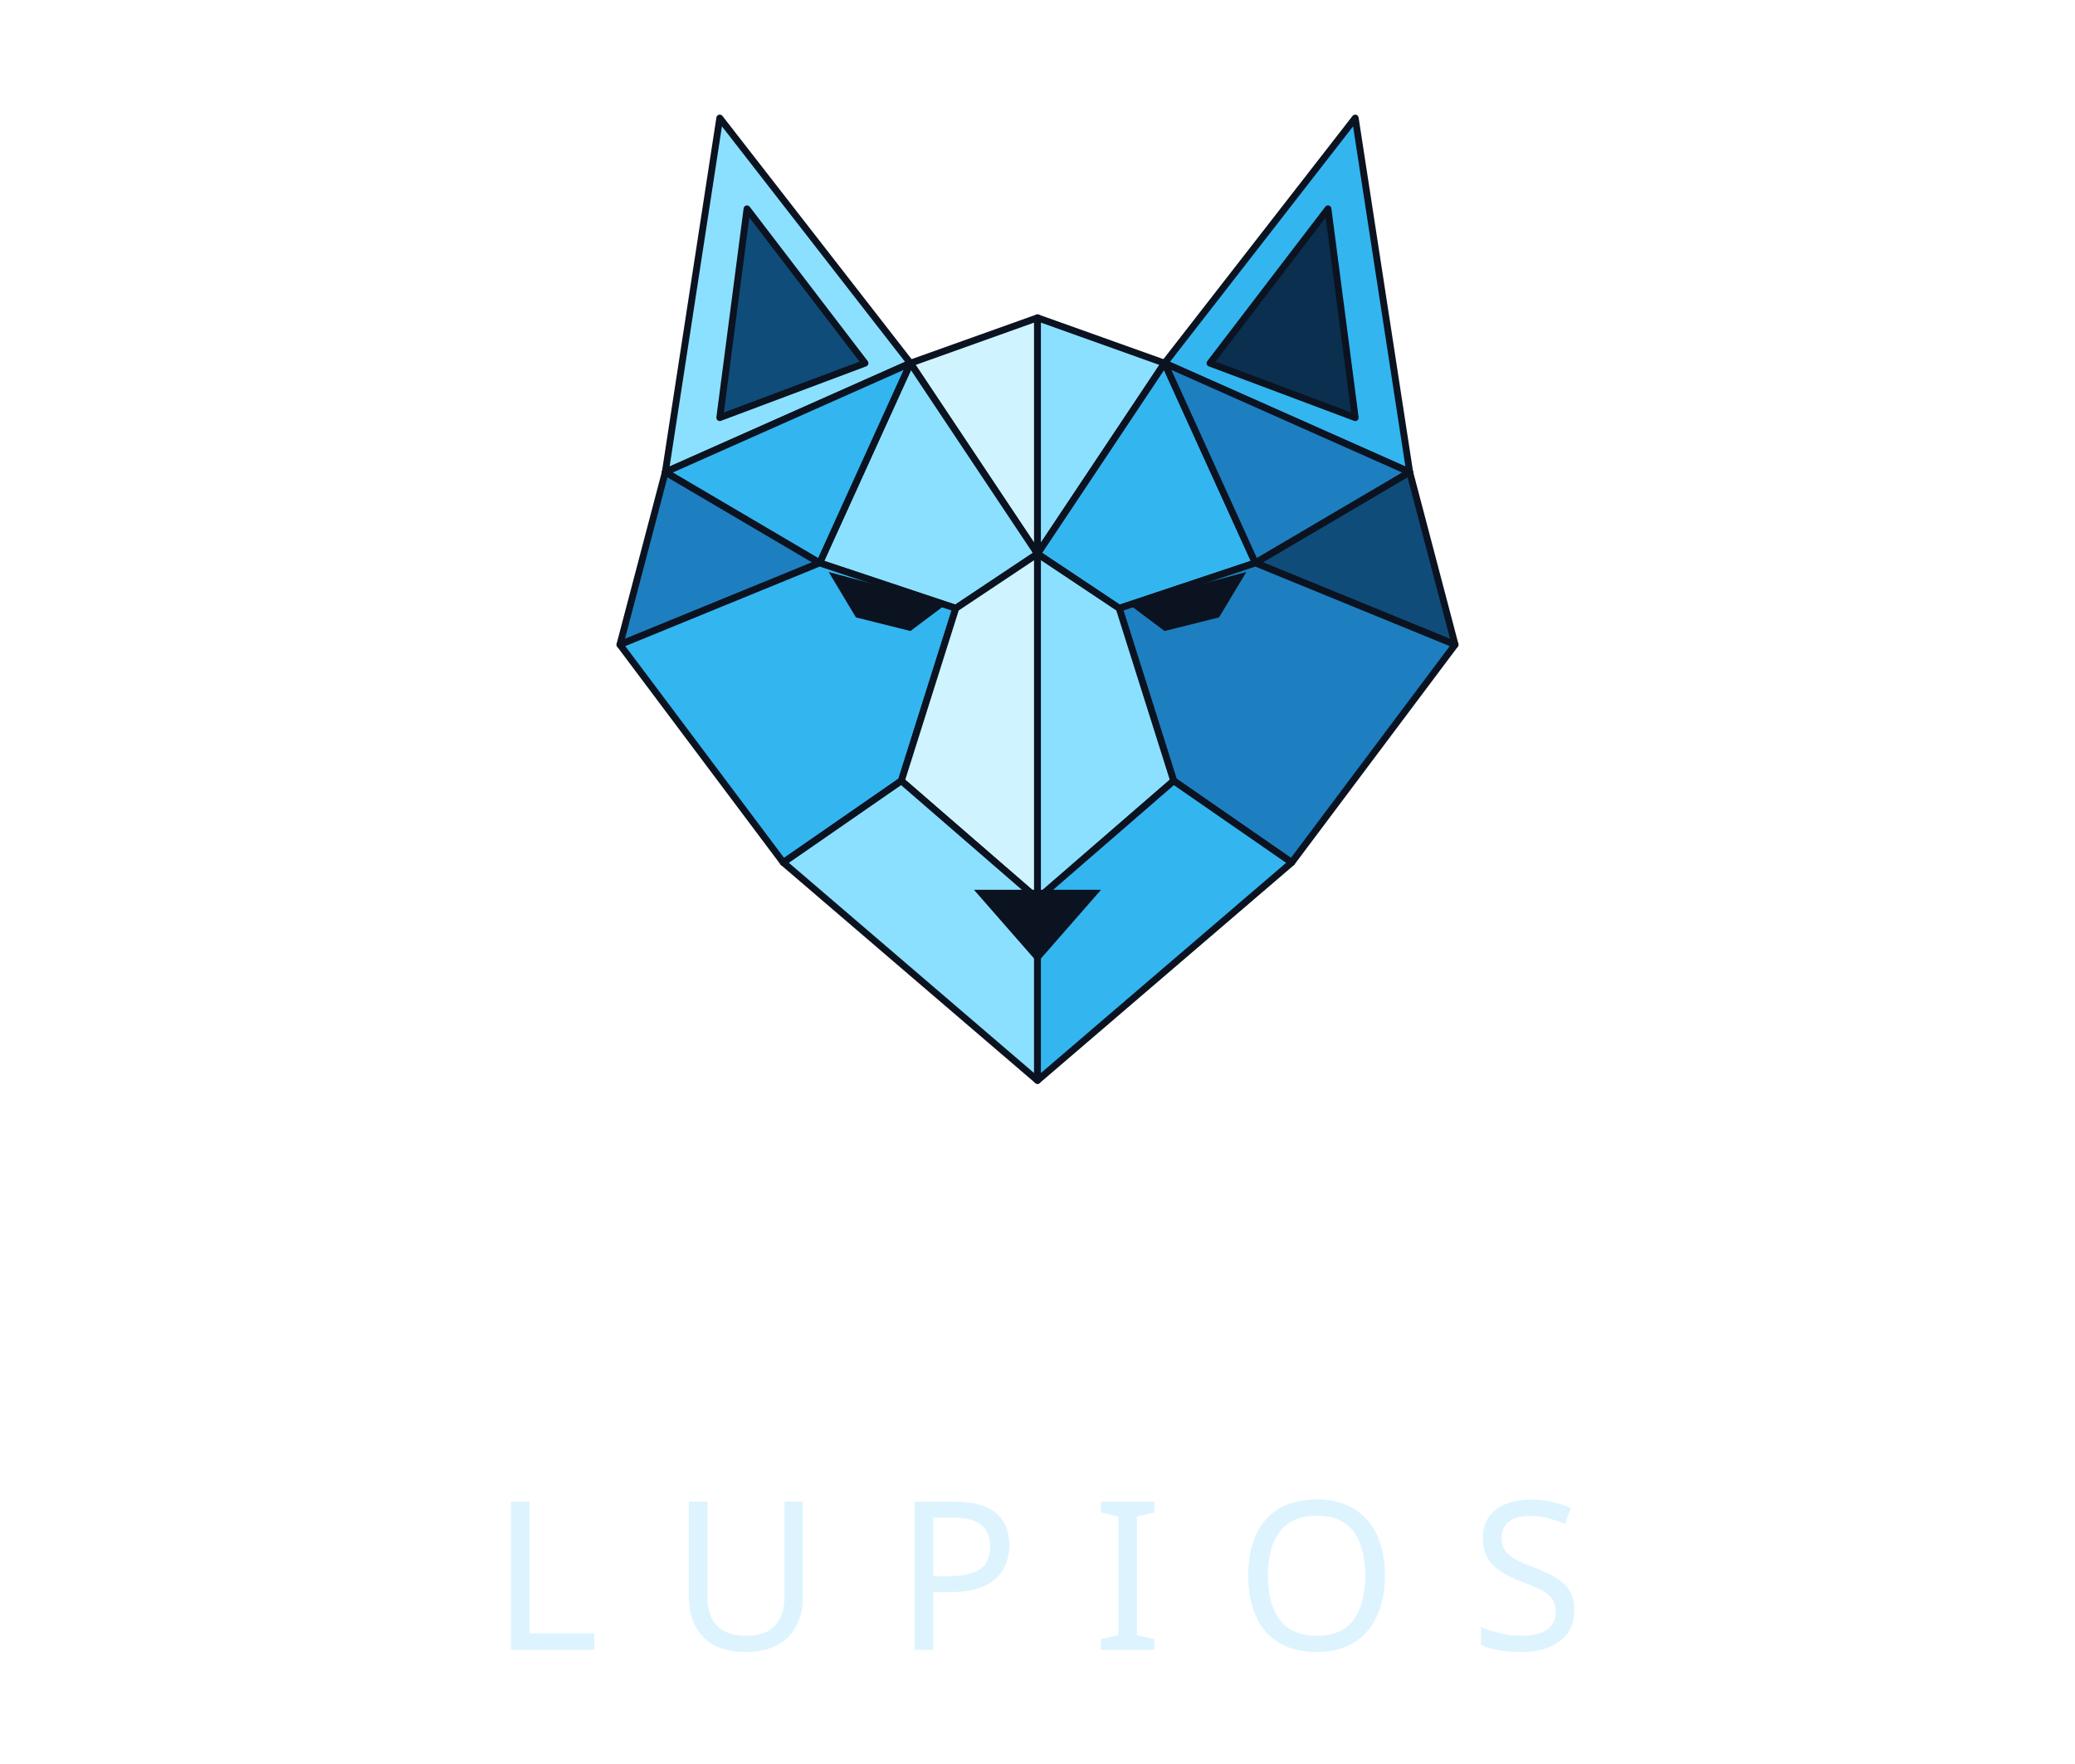
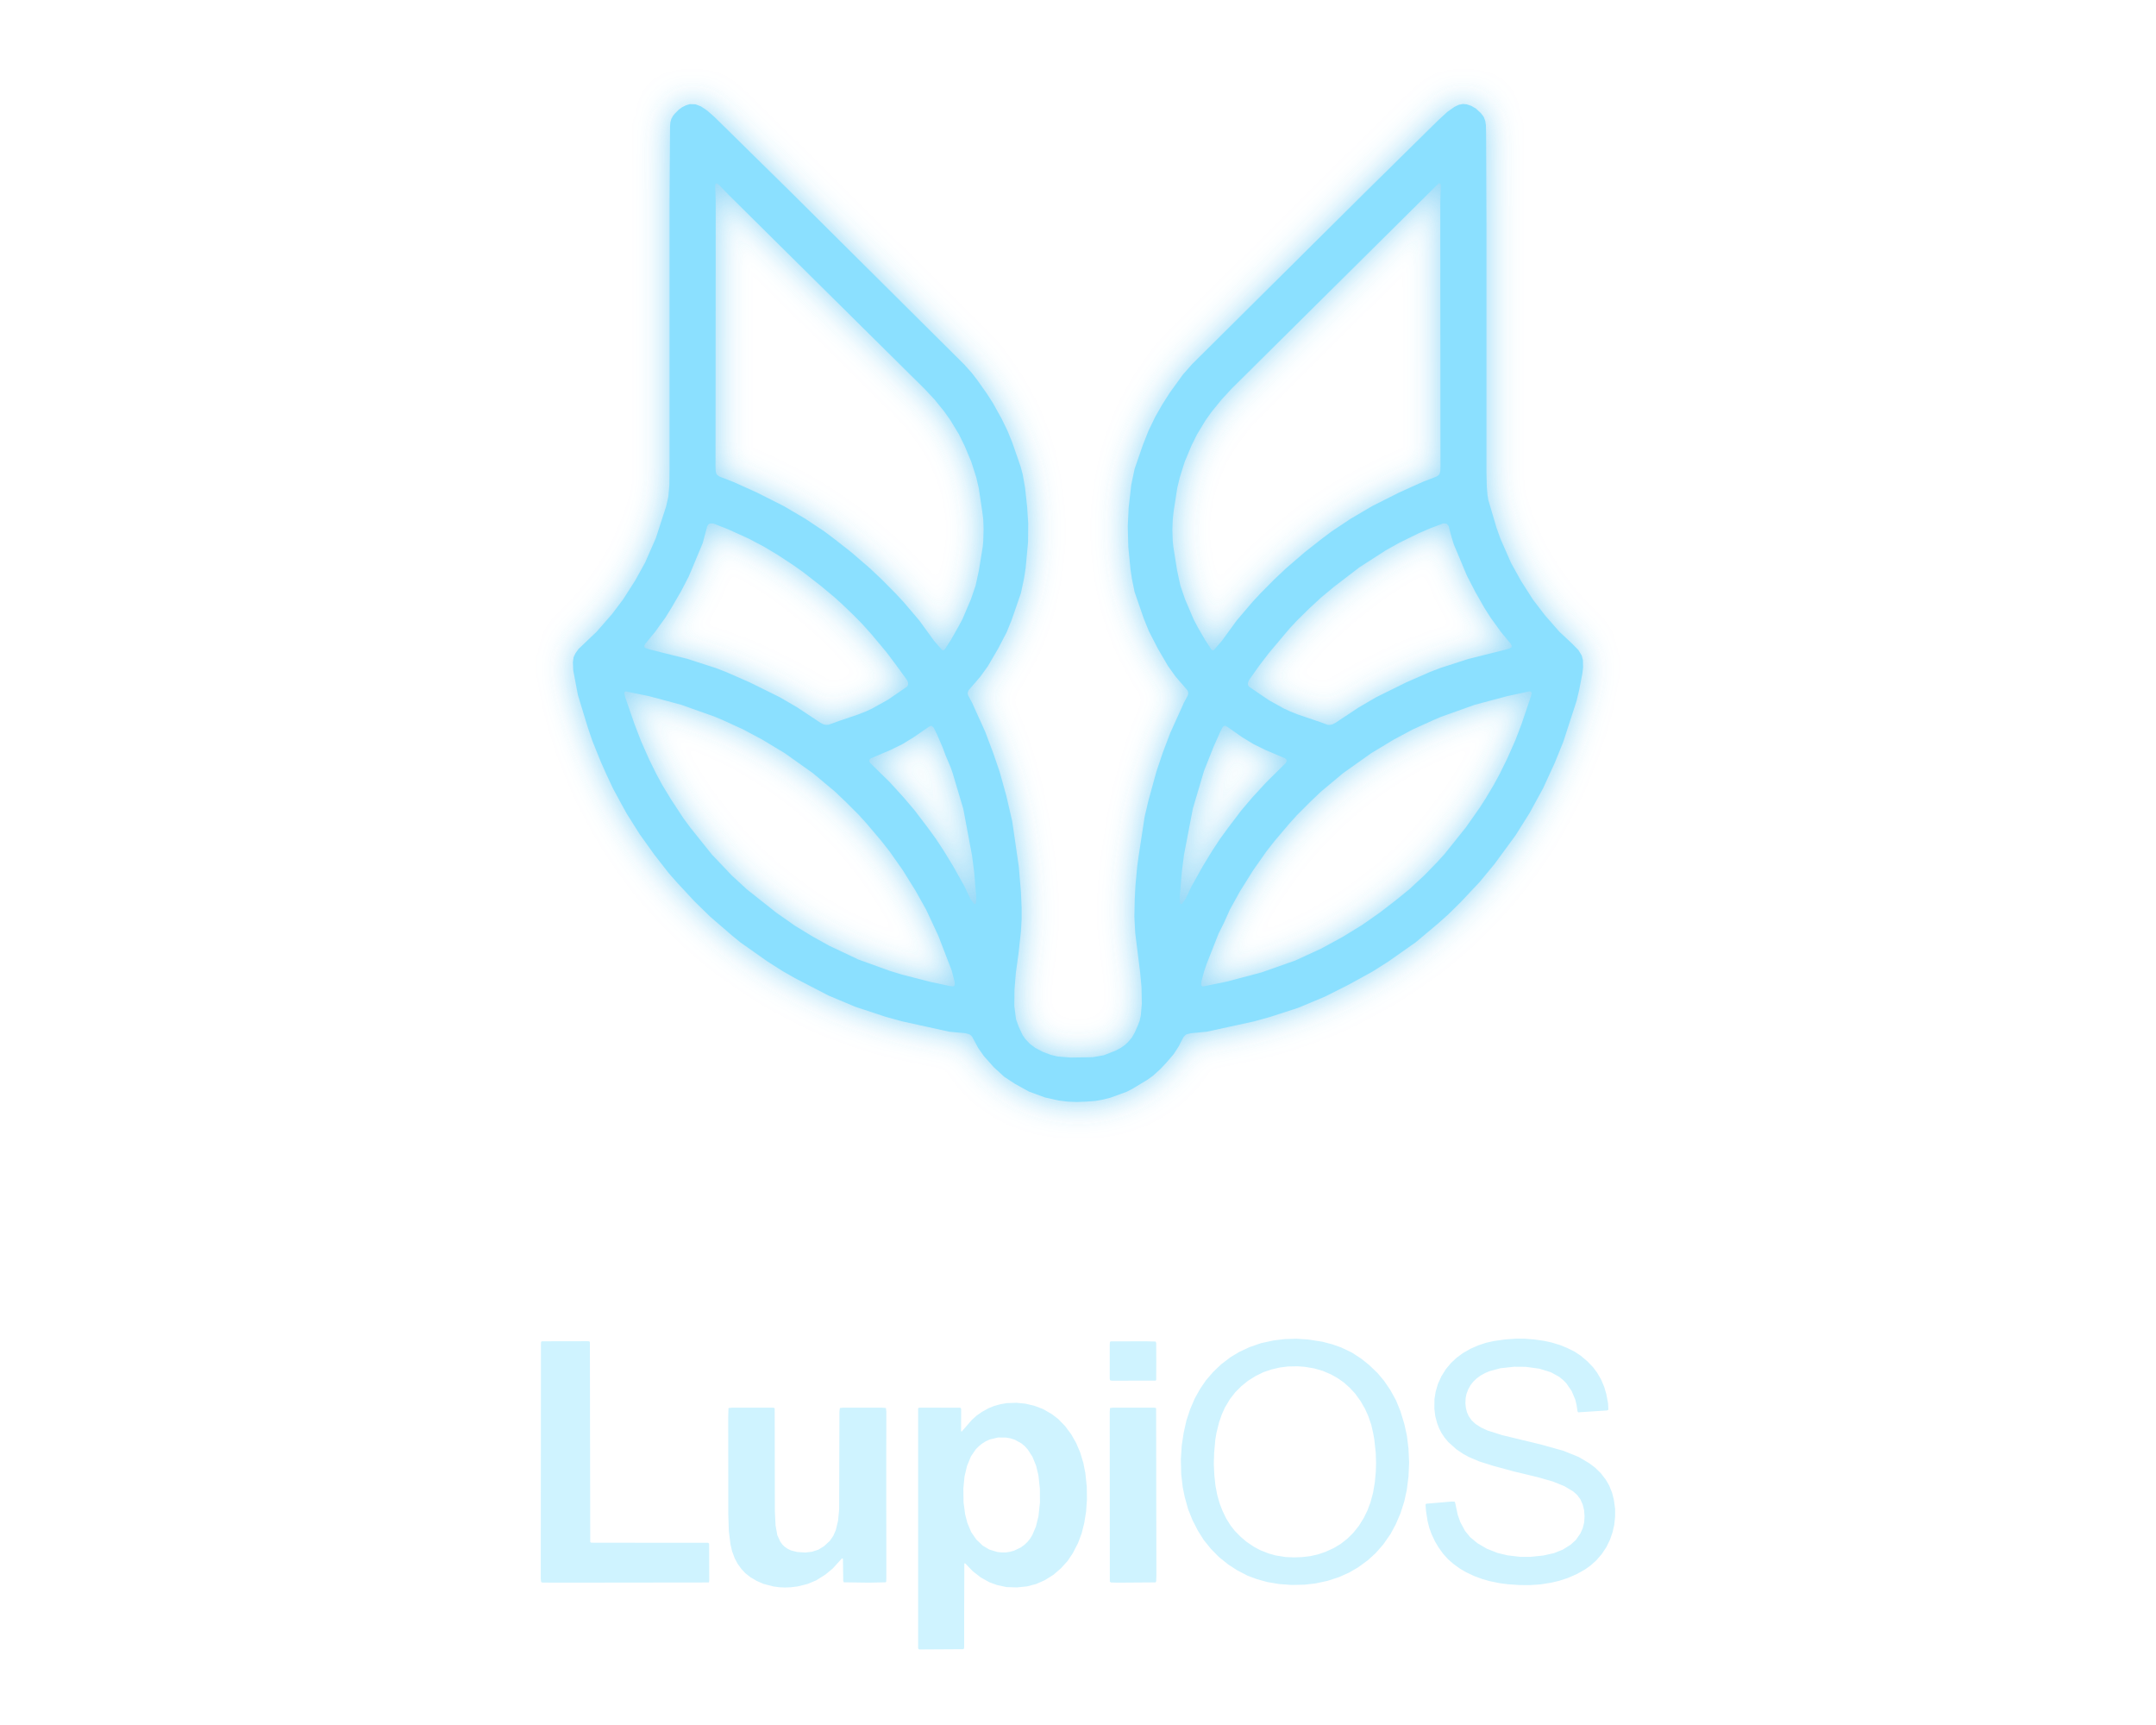
- <svg xmlns="http://www.w3.org/2000/svg" width="400" height="340" viewBox="0 0 400 340">
-   <g transform="translate(88,0) scale(0.875)">
-     <polygon points="58,26 100,80 46,104" fill="#8BE0FF" stroke="#0B1220" stroke-width="1.5" stroke-linejoin="round" />
-     <polygon points="64,46 90,80 58,92" fill="#0F4C7A" stroke="#0B1220" stroke-width="1.5" stroke-linejoin="round" />
-     <polygon points="100,80 128,70 128,122" fill="#CFF3FF" stroke="#0B1220" stroke-width="1.5" stroke-linejoin="round" />
-     <polygon points="100,80 128,122 110,134 80,124" fill="#8BE0FF" stroke="#0B1220" stroke-width="1.5" stroke-linejoin="round" />
-     <polygon points="46,104 100,80 80,124" fill="#33B5F0" stroke="#0B1220" stroke-width="1.5" stroke-linejoin="round" />
-     <polygon points="46,104 80,124 36,142" fill="#1D7FC0" stroke="#0B1220" stroke-width="1.5" stroke-linejoin="round" />
-     <polygon points="36,142 80,124 110,134 98,172 72,190" fill="#33B5F0" stroke="#0B1220" stroke-width="1.5" stroke-linejoin="round" />
-     <polygon points="110,134 128,122 128,198 98,172" fill="#CFF3FF" stroke="#0B1220" stroke-width="1.5" stroke-linejoin="round" />
-     <polygon points="72,190 98,172 128,198 128,238" fill="#8BE0FF" stroke="#0B1220" stroke-width="1.5" stroke-linejoin="round" />
-     <polygon points="210,104 156,80 198,26" fill="#33B5F0" stroke="#0B1220" stroke-width="1.5" stroke-linejoin="round" />
-     <polygon points="198,92 166,80 192,46" fill="#0A2F4F" stroke="#0B1220" stroke-width="1.5" stroke-linejoin="round" />
-     <polygon points="128,122 128,70 156,80" fill="#8BE0FF" stroke="#0B1220" stroke-width="1.5" stroke-linejoin="round" />
-     <polygon points="176,124 146,134 128,122 156,80" fill="#33B5F0" stroke="#0B1220" stroke-width="1.5" stroke-linejoin="round" />
-     <polygon points="176,124 156,80 210,104" fill="#1D7FC0" stroke="#0B1220" stroke-width="1.5" stroke-linejoin="round" />
-     <polygon points="220,142 176,124 210,104" fill="#0F4C7A" stroke="#0B1220" stroke-width="1.5" stroke-linejoin="round" />
-     <polygon points="184,190 158,172 146,134 176,124 220,142" fill="#1D7FC0" stroke="#0B1220" stroke-width="1.5" stroke-linejoin="round" />
-     <polygon points="158,172 128,198 128,122 146,134" fill="#8BE0FF" stroke="#0B1220" stroke-width="1.5" stroke-linejoin="round" />
-     <polygon points="128,238 128,198 158,172 184,190" fill="#33B5F0" stroke="#0B1220" stroke-width="1.5" stroke-linejoin="round" />
-     <polygon points="82,126 108,133 100,139 88,136" fill="#0B1220" />
-     <polygon points="168,136 156,139 148,133 174,126" fill="#0B1220" />
-     <polygon points="114,196 142,196 128,212" fill="#0B1220" />
-   </g>
-   <text x="200" y="318" text-anchor="middle" font-family="Noto Sans, DejaVu Sans, sans-serif" font-size="40" font-weight="300" letter-spacing="14" fill="#DDF4FF">LUPIOS</text>
+ <svg xmlns="http://www.w3.org/2000/svg" width="400" height="320" viewBox="0 0 400 320">
+   <defs>
+     <filter id="glow" x="-25%" y="-25%" width="150%" height="150%">
+       <feGaussianBlur stdDeviation="9" />
+     </filter>
+   </defs>
+   <path transform="translate(105 18) scale(0.32192)" fill="#33B5F0" fill-rule="evenodd" filter="url(#glow)" opacity="0.55" d="M71.6 4.1L74.7 4.2L77.8 5.4L81.4 7.8L85.5 11.4L129.2 54.4L229.5 154.1L233.9 159.0L237.2 163.3L242.5 170.8L246.1 176.4L251.1 185.4L254.5 192.4L257.3 199.3L262.0 212.9L263.2 217.3L264.6 225.2L265.8 236.4L266.4 245.6L266.3 256.6L264.9 271.6L264.0 277.4L262.2 285.9L256.8 301.5L254.0 308.4L249.1 317.8L243.2 327.9L238.9 333.9L232.1 341.8L231.6 342.9L231.5 343.8L231.9 345.0L234.0 348.9L241.6 365.7L246.3 378.2L249.9 388.7L253.8 402.7L257.2 417.4L261.0 443.6L262.2 458.0L262.6 467.0L262.6 473.9L262.2 480.9L260.9 492.9L259.3 504.6L258.5 514.4L258.4 523.9L259.4 531.5L261.0 535.9L263.2 540.6L264.9 543.0L267.5 545.7L270.6 548.0L275.0 550.3L279.6 552.0L283.4 552.9L290.8 553.5L303.6 553.3L309.9 552.2L316.6 549.6L319.8 547.9L322.2 546.2L323.9 544.6L326.2 541.9L327.9 538.9L329.7 534.8L330.7 532.1L331.3 529.3L331.9 522.6L331.7 512.9L330.9 504.3L328.1 481.8L327.6 472.3L327.8 462.7L328.2 454.6L329.2 443.6L330.1 437.1L333.5 414.8L335.7 405.4L340.3 388.7L344.0 377.7L348.3 366.4L356.2 348.9L358.3 345.0L358.7 343.6L358.5 342.6L358.1 341.8L351.3 333.9L347.0 327.9L341.1 317.8L336.0 307.9L333.0 300.5L327.7 285.1L326.2 277.7L325.4 272.5L324.1 259.2L323.8 247.3L324.3 236.7L325.8 223.5L327.7 214.4L332.5 200.5L335.7 192.4L339.5 184.5L343.6 177.3L348.0 170.4L355.6 159.9L360.9 153.9L461.1 54.4L502.7 13.4L507.9 8.6L512.0 5.7L514.5 4.5L516.9 4.0L519.1 4.2L521.8 5.1L524.5 6.7L527.3 9.3L528.9 11.4L529.8 13.7L530.2 16.3L530.3 21.3L530.5 74.6L530.5 216.3L530.7 224.6L531.1 229.5L531.6 232.3L536.3 248.2L538.5 254.4L544.7 268.5L550.4 278.8L557.3 289.6L564.1 298.5L572.5 308.1L579.9 315.0L583.5 318.7L585.4 321.8L586.1 324.4L586.2 328.6L585.8 332.1L584.0 341.4L582.4 348.1L574.8 371.5L569.9 383.6L563.2 398.2L555.4 412.5L547.3 425.4L535.2 441.9L526.6 452.3L515.8 463.8L508.4 471.1L502.2 476.6L489.7 487.1L473.9 498.2L464.9 503.9L450.9 511.6L437.6 518.3L422.1 524.8L405.8 530.1L396.4 532.7L369.3 538.6L359.9 539.5L357.7 540.1L356.7 540.8L355.8 541.9L353.1 547.1L350.2 551.6L345.9 556.6L342.5 560.2L338.3 564.0L335.4 566.1L326.5 571.5L323.2 573.2L313.9 576.6L309.6 577.7L305.1 578.5L299.9 578.9L294.4 579.1L289.1 578.9L284.2 578.3L276.1 576.5L266.8 573.1L258.7 568.6L252.6 564.6L246.5 559.0L240.9 552.7L237.6 548.0L234.2 541.7L233.5 540.8L232.5 540.1L230.3 539.5L220.9 538.6L193.6 532.6L184.2 530.0L166.9 524.3L151.4 517.8L131.9 507.7L124.9 503.7L116.1 498.1L100.5 487.1L95.5 483.0L83.0 472.2L73.9 463.3L63.8 452.4L59.3 447.3L50.8 436.4L42.5 424.8L35.0 412.9L31.7 406.9L27.2 398.6L23.4 390.5L20.1 383.1L15.3 371.2L12.6 363.3L6.9 344.6L4.2 330.4L4.0 325.7L4.4 322.8L5.5 320.5L7.3 318.0L17.7 308.1L26.6 297.9L33.0 289.4L39.9 278.6L45.6 268.3L51.8 254.2L57.7 236.0L59.0 230.4L59.6 223.6L59.7 215.0L59.7 61.0L60.0 16.7L60.2 14.5L60.7 12.7L61.6 11.0L62.8 9.5L65.0 7.3L66.9 5.9L69.1 4.8L71.4 4.1ZM86.4 49.8L86.0 50.6L86.3 60.0L86.3 83.6L86.2 213.0L86.3 215.5L86.7 217.2L87.3 217.9L88.5 218.7L96.7 221.9L110.0 227.9L125.5 235.7L137.9 243.0L148.9 250.3L155.0 254.9L164.3 262.2L175.1 271.5L182.3 278.3L190.2 286.3L194.4 290.8L203.6 301.6L212.2 313.4L216.8 318.7L217.8 318.8L218.6 317.9L222.0 312.6L226.3 305.0L228.5 300.9L233.4 289.4L236.1 281.5L238.0 272.7L240.2 259.2L240.5 255.9L240.7 249.0L240.5 243.4L239.9 238.6L237.9 225.3L236.4 218.9L233.6 210.2L229.8 201.1L226.5 194.4L221.6 186.3L218.0 181.2L212.5 174.4L206.7 168.2L93.5 56.1L87.9 50.3L86.8 49.7ZM502.8 49.9L383.5 168.2L377.8 174.4L372.1 181.4L368.6 186.3L363.6 194.6L360.4 201.1L356.6 210.2L353.8 219.1L352.3 225.3L350.2 238.9L349.7 243.7L349.5 249.3L349.7 255.9L350.1 259.5L352.2 272.7L354.1 281.5L356.8 289.4L361.8 301.1L364.2 305.7L368.4 312.9L371.8 318.1L372.4 318.8L373.4 318.7L378.0 313.4L386.6 301.6L395.8 290.8L400.0 286.3L407.9 278.3L415.1 271.5L425.9 262.2L435.2 254.9L441.3 250.3L452.3 243.0L464.7 235.7L480.2 227.9L493.5 221.9L501.7 218.7L502.9 217.9L503.5 217.2L503.9 215.5L504.0 213.0L503.9 83.6L503.9 60.0L504.2 50.6L503.8 49.8L503.1 49.7ZM82.8 245.8L82.0 246.4L81.4 247.4L78.8 257.1L72.2 272.9L70.6 276.6L66.4 284.7L61.0 294.0L57.3 300.0L51.3 308.3L45.7 315.1L45.1 316.3L45.2 317.0L46.0 317.6L48.5 318.4L70.1 323.8L86.2 329.0L92.2 331.3L105.9 337.3L123.3 345.9L133.4 351.8L146.7 360.6L148.4 361.5L149.9 361.8L151.4 361.7L157.5 359.5L168.7 355.7L173.0 354.0L176.6 352.3L185.6 347.3L196.5 339.8L197.1 338.9L197.2 338.0L197.0 336.9L196.3 335.6L190.4 327.5L184.7 319.9L176.0 309.5L170.8 303.7L165.7 298.5L158.9 292.0L154.7 288.2L146.9 281.7L136.6 273.7L131.1 269.8L121.8 263.7L114.1 259.1L105.4 254.5L93.5 249.1L85.6 246.0L84.3 245.7L83.0 245.8ZM505.6 245.7L497.9 248.6L491.4 251.4L480.2 256.9L472.5 261.2L457.3 271.0L442.8 282.1L435.1 288.5L428.4 294.7L421.2 301.8L417.0 306.3L405.2 320.3L399.6 327.6L393.8 335.8L393.2 337.1L393.0 338.0L393.1 338.9L393.7 339.8L405.0 347.5L413.6 352.3L417.5 354.1L421.5 355.7L434.4 360.1L439.1 361.8L440.4 361.8L441.8 361.5L443.5 360.6L456.8 351.8L466.9 345.9L484.3 337.3L498.0 331.3L504.0 329.0L520.1 323.8L541.7 318.4L544.2 317.6L545.0 317.0L545.1 316.3L544.5 315.1L538.9 308.3L532.9 300.0L529.4 294.5L524.1 285.2L519.2 275.7L511.7 257.8L510.3 253.3L508.7 247.2L507.6 245.9L505.9 245.7ZM34.1 342.6L33.7 343.0L33.6 343.6L34.2 346.0L39.6 361.6L43.3 371.2L47.9 381.6L52.2 390.3L55.5 396.4L60.4 404.5L67.7 415.6L71.6 420.9L84.1 436.5L95.6 448.6L104.3 456.6L121.2 470.0L132.2 477.7L142.4 483.9L151.8 489.1L168.5 497.0L186.2 503.4L193.6 505.7L210.0 509.9L221.2 512.3L223.1 512.5L223.7 512.3L224.1 511.5L224.0 509.9L222.3 503.3L214.6 483.3L207.6 468.3L201.5 457.4L194.1 445.5L186.5 434.7L181.7 428.6L173.4 418.8L168.8 413.7L161.5 406.4L155.0 400.2L142.3 389.6L126.1 378.1L113.0 370.2L101.9 364.3L90.3 359.0L85.8 357.1L66.4 350.2L47.7 345.2L34.4 342.5ZM555.2 342.5L542.6 345.2L523.8 350.2L504.2 357.2L500.0 359.0L488.1 364.4L477.2 370.2L464.1 378.1L447.9 389.6L435.2 400.2L428.7 406.4L421.4 413.7L416.8 418.8L408.4 428.7L403.7 434.7L396.1 445.5L388.4 457.8L382.6 468.3L379.1 476.1L376.1 482.1L369.5 498.9L367.7 504.1L366.2 509.9L366.1 511.2L366.2 512.0L366.8 512.5L367.4 512.5L381.0 509.7L401.0 504.4L420.3 497.6L435.1 490.8L447.6 484.0L459.0 477.0L469.0 470.0L478.2 462.9L486.1 456.5L494.8 448.4L502.0 441.0L506.3 436.3L518.7 420.8L526.7 409.4L530.1 404.1L534.8 396.2L538.1 390.1L542.4 381.4L547.1 370.8L550.7 361.4L556.2 345.2L556.6 343.3L556.1 342.6L555.4 342.5ZM210.4 362.3L209.0 363.0L200.3 369.0L193.9 372.9L187.2 376.2L175.7 381.1L175.1 381.6L174.8 382.6L175.4 383.8L186.7 394.9L194.6 403.6L200.9 411.0L208.8 421.4L213.3 427.6L217.4 433.8L223.1 443.1L229.7 454.9L233.1 462.1L235.1 464.8L235.8 465.1L236.1 465.0L236.4 463.8L236.4 460.5L235.3 446.9L234.0 436.9L229.0 410.2L222.9 389.7L221.7 386.2L218.8 379.4L217.1 374.8L214.0 367.6L212.0 363.5L210.7 362.3ZM379.8 362.3L379.1 362.5L378.5 363.1L377.2 365.5L373.2 374.5L367.7 388.4L361.3 410.0L356.2 436.6L354.9 446.9L353.8 460.5L353.8 463.8L354.1 465.0L354.4 465.1L355.1 464.8L357.1 462.1L360.5 454.9L367.1 443.1L372.8 433.8L376.9 427.6L381.4 421.4L389.3 411.0L395.6 403.6L403.6 394.9L414.8 383.8L415.4 382.6L415.1 381.6L414.5 381.1L403.0 376.2L396.3 372.9L389.7 368.9L381.3 363.0L380.0 362.3Z" />
+   <path transform="translate(105 18) scale(0.32192)" fill="#8BE0FF" fill-rule="evenodd" d="M71.6 4.1L74.7 4.2L77.8 5.4L81.4 7.8L85.5 11.4L129.2 54.4L229.5 154.1L233.9 159.0L237.2 163.3L242.5 170.8L246.1 176.4L251.1 185.4L254.5 192.4L257.3 199.3L262.0 212.9L263.2 217.3L264.6 225.2L265.8 236.4L266.4 245.6L266.3 256.6L264.9 271.6L264.0 277.4L262.2 285.9L256.8 301.5L254.0 308.4L249.1 317.8L243.2 327.9L238.9 333.9L232.1 341.8L231.6 342.9L231.5 343.8L231.9 345.0L234.0 348.9L241.6 365.7L246.3 378.2L249.9 388.7L253.8 402.7L257.2 417.4L261.0 443.6L262.2 458.0L262.6 467.0L262.6 473.9L262.2 480.9L260.9 492.9L259.3 504.6L258.5 514.4L258.4 523.9L259.4 531.5L261.0 535.9L263.2 540.6L264.9 543.0L267.5 545.7L270.6 548.0L275.0 550.3L279.6 552.0L283.4 552.9L290.8 553.5L303.6 553.3L309.9 552.2L316.6 549.6L319.8 547.9L322.2 546.2L323.9 544.6L326.2 541.9L327.9 538.9L329.7 534.8L330.7 532.1L331.3 529.3L331.9 522.6L331.7 512.9L330.9 504.3L328.1 481.8L327.6 472.3L327.8 462.7L328.2 454.6L329.2 443.6L330.1 437.1L333.5 414.8L335.7 405.4L340.3 388.7L344.0 377.7L348.3 366.4L356.2 348.9L358.3 345.0L358.7 343.6L358.5 342.6L358.1 341.8L351.3 333.9L347.0 327.9L341.1 317.8L336.0 307.9L333.0 300.5L327.7 285.1L326.2 277.7L325.4 272.5L324.1 259.2L323.8 247.3L324.3 236.7L325.8 223.5L327.7 214.4L332.5 200.5L335.7 192.4L339.5 184.5L343.6 177.3L348.0 170.4L355.6 159.9L360.9 153.9L461.1 54.4L502.7 13.4L507.9 8.6L512.0 5.7L514.5 4.5L516.9 4.0L519.1 4.2L521.8 5.1L524.5 6.7L527.3 9.3L528.9 11.4L529.8 13.7L530.2 16.3L530.3 21.3L530.5 74.6L530.5 216.3L530.7 224.6L531.1 229.5L531.6 232.3L536.3 248.2L538.5 254.4L544.7 268.5L550.4 278.8L557.3 289.6L564.1 298.5L572.5 308.1L579.9 315.0L583.5 318.7L585.4 321.8L586.1 324.4L586.2 328.6L585.8 332.1L584.0 341.4L582.4 348.1L574.8 371.5L569.9 383.6L563.2 398.2L555.4 412.5L547.3 425.4L535.2 441.9L526.6 452.3L515.8 463.8L508.4 471.1L502.2 476.6L489.7 487.1L473.9 498.2L464.9 503.9L450.9 511.6L437.6 518.3L422.1 524.8L405.8 530.1L396.4 532.7L369.3 538.6L359.9 539.5L357.7 540.1L356.7 540.8L355.8 541.9L353.1 547.1L350.2 551.6L345.9 556.6L342.5 560.2L338.3 564.0L335.4 566.1L326.5 571.5L323.2 573.2L313.9 576.6L309.6 577.7L305.1 578.5L299.9 578.9L294.4 579.1L289.1 578.9L284.2 578.3L276.1 576.5L266.8 573.1L258.7 568.6L252.6 564.6L246.5 559.0L240.9 552.7L237.6 548.0L234.2 541.7L233.5 540.8L232.5 540.1L230.3 539.5L220.9 538.6L193.6 532.6L184.2 530.0L166.9 524.3L151.4 517.8L131.9 507.7L124.9 503.7L116.1 498.1L100.5 487.1L95.5 483.0L83.0 472.2L73.9 463.3L63.8 452.4L59.3 447.3L50.8 436.4L42.5 424.8L35.0 412.9L31.7 406.9L27.2 398.6L23.4 390.5L20.1 383.1L15.3 371.2L12.6 363.3L6.9 344.6L4.2 330.4L4.0 325.7L4.4 322.8L5.5 320.5L7.3 318.0L17.7 308.1L26.6 297.9L33.0 289.4L39.9 278.6L45.6 268.3L51.8 254.2L57.7 236.0L59.0 230.4L59.6 223.6L59.7 215.0L59.7 61.0L60.0 16.7L60.2 14.5L60.7 12.7L61.6 11.0L62.8 9.5L65.0 7.3L66.9 5.9L69.1 4.8L71.4 4.1ZM86.4 49.8L86.0 50.6L86.3 60.0L86.3 83.6L86.2 213.0L86.3 215.5L86.7 217.2L87.3 217.9L88.5 218.7L96.7 221.9L110.0 227.9L125.5 235.7L137.9 243.0L148.9 250.3L155.0 254.9L164.3 262.2L175.1 271.5L182.3 278.3L190.2 286.3L194.4 290.8L203.6 301.6L212.2 313.4L216.8 318.7L217.8 318.8L218.6 317.9L222.0 312.6L226.3 305.0L228.5 300.9L233.4 289.4L236.1 281.5L238.0 272.7L240.2 259.2L240.5 255.9L240.7 249.0L240.5 243.4L239.9 238.6L237.9 225.3L236.4 218.9L233.6 210.2L229.8 201.1L226.5 194.4L221.6 186.3L218.0 181.2L212.5 174.4L206.7 168.2L93.5 56.1L87.9 50.3L86.8 49.7ZM502.8 49.9L383.5 168.2L377.8 174.4L372.1 181.4L368.6 186.3L363.6 194.6L360.4 201.1L356.6 210.2L353.8 219.1L352.3 225.3L350.2 238.9L349.7 243.7L349.5 249.3L349.7 255.9L350.1 259.5L352.2 272.7L354.1 281.5L356.8 289.4L361.8 301.1L364.2 305.7L368.4 312.9L371.8 318.1L372.4 318.8L373.4 318.7L378.0 313.4L386.6 301.6L395.8 290.8L400.0 286.3L407.9 278.3L415.1 271.5L425.9 262.2L435.2 254.9L441.3 250.3L452.3 243.0L464.7 235.7L480.2 227.9L493.5 221.9L501.7 218.7L502.9 217.9L503.5 217.2L503.9 215.5L504.0 213.0L503.9 83.6L503.9 60.0L504.2 50.6L503.8 49.8L503.1 49.7ZM82.8 245.8L82.0 246.4L81.4 247.4L78.8 257.1L72.2 272.9L70.6 276.6L66.4 284.7L61.0 294.0L57.3 300.0L51.3 308.3L45.7 315.1L45.1 316.3L45.2 317.0L46.0 317.6L48.5 318.4L70.1 323.8L86.2 329.0L92.2 331.3L105.9 337.3L123.3 345.9L133.4 351.8L146.7 360.6L148.4 361.5L149.9 361.8L151.4 361.7L157.5 359.5L168.7 355.7L173.0 354.0L176.6 352.3L185.6 347.3L196.5 339.8L197.1 338.9L197.2 338.0L197.0 336.9L196.3 335.6L190.4 327.5L184.7 319.9L176.0 309.5L170.8 303.7L165.7 298.5L158.9 292.0L154.7 288.2L146.9 281.7L136.6 273.7L131.1 269.8L121.8 263.7L114.1 259.1L105.4 254.5L93.5 249.1L85.6 246.0L84.3 245.7L83.0 245.8ZM505.6 245.7L497.9 248.6L491.4 251.4L480.2 256.9L472.5 261.2L457.3 271.0L442.8 282.1L435.1 288.5L428.4 294.7L421.2 301.8L417.0 306.3L405.2 320.3L399.6 327.6L393.8 335.8L393.2 337.1L393.0 338.0L393.1 338.9L393.7 339.8L405.0 347.5L413.6 352.3L417.5 354.1L421.5 355.7L434.4 360.1L439.1 361.8L440.4 361.8L441.8 361.5L443.5 360.6L456.8 351.8L466.9 345.9L484.3 337.3L498.0 331.3L504.0 329.0L520.1 323.8L541.7 318.4L544.2 317.6L545.0 317.0L545.1 316.3L544.5 315.1L538.9 308.3L532.9 300.0L529.4 294.5L524.1 285.2L519.2 275.7L511.7 257.8L510.3 253.3L508.7 247.2L507.6 245.9L505.9 245.7ZM34.1 342.6L33.7 343.0L33.6 343.6L34.2 346.0L39.6 361.6L43.3 371.2L47.9 381.6L52.2 390.3L55.5 396.4L60.4 404.5L67.7 415.6L71.6 420.9L84.1 436.5L95.6 448.6L104.3 456.6L121.2 470.0L132.2 477.7L142.4 483.9L151.8 489.1L168.5 497.0L186.2 503.4L193.6 505.7L210.0 509.9L221.2 512.3L223.1 512.5L223.7 512.3L224.1 511.5L224.0 509.9L222.3 503.3L214.6 483.3L207.6 468.3L201.5 457.4L194.1 445.5L186.5 434.7L181.7 428.6L173.4 418.8L168.8 413.7L161.5 406.4L155.0 400.2L142.3 389.6L126.1 378.1L113.0 370.2L101.9 364.3L90.3 359.0L85.8 357.1L66.4 350.2L47.7 345.2L34.4 342.5ZM555.2 342.5L542.6 345.2L523.8 350.2L504.2 357.2L500.0 359.0L488.1 364.4L477.2 370.2L464.1 378.1L447.9 389.6L435.2 400.2L428.7 406.4L421.4 413.7L416.8 418.8L408.4 428.7L403.7 434.7L396.1 445.5L388.4 457.8L382.6 468.3L379.1 476.1L376.1 482.1L369.5 498.9L367.7 504.1L366.2 509.9L366.1 511.2L366.2 512.0L366.8 512.5L367.4 512.5L381.0 509.7L401.0 504.4L420.3 497.6L435.1 490.8L447.6 484.0L459.0 477.0L469.0 470.0L478.2 462.9L486.1 456.5L494.8 448.4L502.0 441.0L506.3 436.3L518.7 420.8L526.7 409.4L530.1 404.1L534.8 396.2L538.1 390.1L542.4 381.4L547.1 370.8L550.7 361.4L556.2 345.2L556.6 343.3L556.1 342.6L555.4 342.5ZM210.4 362.3L209.0 363.0L200.3 369.0L193.9 372.9L187.2 376.2L175.7 381.1L175.1 381.6L174.8 382.6L175.4 383.8L186.7 394.9L194.6 403.6L200.9 411.0L208.8 421.4L213.3 427.6L217.4 433.8L223.1 443.1L229.7 454.9L233.1 462.1L235.1 464.8L235.8 465.1L236.1 465.0L236.4 463.8L236.4 460.5L235.3 446.9L234.0 436.9L229.0 410.2L222.9 389.7L221.7 386.2L218.8 379.4L217.1 374.8L214.0 367.6L212.0 363.5L210.7 362.3ZM379.8 362.3L379.1 362.5L378.5 363.1L377.2 365.5L373.2 374.5L367.7 388.4L361.3 410.0L356.2 436.6L354.9 446.9L353.8 460.5L353.8 463.8L354.1 465.0L354.4 465.1L355.1 464.8L357.1 462.1L360.5 454.9L367.1 443.1L372.8 433.8L376.9 427.6L381.4 421.4L389.3 411.0L395.6 403.6L403.6 394.9L414.8 383.8L415.4 382.6L415.1 381.6L414.5 381.1L403.0 376.2L396.3 372.9L389.7 368.9L381.3 363.0L380.0 362.3Z" />
+   <path transform="translate(100 248) scale(0.16389)" fill="#CFF3FF" fill-rule="evenodd" d="M1106.8 2.0L1116.1 2.1L1126.5 2.9L1137.8 4.5L1146.1 6.3L1156.0 9.3L1163.8 12.5L1172.5 16.8L1179.4 21.4L1186.7 27.6L1193.1 34.2L1197.8 40.5L1202.4 48.4L1205.8 56.5L1208.2 64.6L1210.2 75.1L1210.6 82.5L1209.0 83.3L1176.5 85.4L1175.7 84.5L1174.5 76.8L1173.2 71.2L1169.0 61.3L1162.9 52.4L1159.4 48.9L1154.7 45.1L1145.4 40.0L1132.4 36.0L1117.0 33.9L1104.0 33.8L1088.3 35.5L1076.1 38.8L1071.1 40.9L1066.0 43.7L1061.4 47.1L1057.8 50.5L1054.5 54.7L1052.0 59.2L1049.9 64.7L1049.0 69.2L1048.7 75.0L1049.2 80.1L1050.5 85.3L1052.5 89.8L1055.8 94.5L1060.2 98.6L1066.3 102.5L1073.5 105.9L1090.2 111.2L1134.5 121.9L1159.8 129.0L1176.9 135.9L1188.9 143.0L1195.4 147.9L1202.0 154.3L1207.7 161.7L1211.5 168.3L1214.8 176.5L1216.8 184.5L1218.2 194.6L1218.2 203.5L1217.2 212.9L1215.3 221.1L1212.4 229.6L1208.3 238.0L1203.1 245.8L1196.8 253.1L1190.5 258.7L1184.4 263.1L1174.8 268.5L1164.7 272.9L1154.9 276.1L1146.0 278.2L1133.5 280.2L1121.3 281.0L1110.0 280.9L1096.8 280.0L1087.5 278.8L1075.9 276.4L1068.1 274.2L1058.6 270.7L1049.5 266.4L1042.5 262.3L1035.3 257.1L1029.1 251.7L1023.4 245.4L1018.2 238.1L1014.3 231.5L1010.6 223.7L1007.9 216.4L1005.9 208.5L1004.1 196.8L1003.6 190.0L1004.0 189.1L1005.0 188.8L1033.1 186.4L1036.4 186.5L1037.1 187.7L1040.0 201.3L1043.0 209.8L1048.3 219.6L1054.1 226.7L1062.3 233.5L1073.0 239.8L1085.2 244.6L1096.5 247.3L1110.9 249.0L1122.3 249.0L1136.8 247.5L1149.0 244.8L1159.0 240.8L1167.9 235.2L1173.9 229.7L1179.0 222.3L1181.6 216.4L1183.2 209.9L1183.6 203.0L1183.1 196.2L1181.5 189.8L1178.9 183.9L1175.3 179.0L1170.8 175.0L1160.8 169.0L1147.7 163.7L1130.1 158.7L1103.1 152.2L1080.3 146.0L1064.7 141.1L1053.1 136.2L1046.6 132.7L1038.8 127.5L1029.3 119.0L1025.0 113.8L1021.8 109.0L1018.9 103.4L1016.7 97.6L1014.6 89.7L1013.6 81.3L1013.7 70.5L1015.0 62.2L1017.6 53.3L1021.5 44.7L1026.7 36.4L1032.4 29.6L1038.8 23.6L1046.0 18.3L1054.6 13.4L1063.0 9.7L1072.0 6.7L1081.0 4.7L1093.6 2.9L1106.4 2.0ZM844.8 2.5L857.5 2.1L870.9 3.0L886.9 5.5L897.9 8.4L907.9 11.9L920.1 17.7L930.7 24.6L939.6 31.7L949.3 41.0L956.6 49.7L963.7 60.1L970.1 71.7L975.2 84.2L979.6 98.7L982.5 111.9L984.3 126.5L985.0 142.5L984.3 158.0L982.4 173.1L979.5 186.3L975.3 199.5L969.9 212.1L964.1 222.9L955.7 235.0L947.1 244.8L938.2 252.9L927.2 260.9L917.1 266.8L905.7 271.9L892.5 276.2L878.9 279.1L866.6 280.5L852.0 280.8L838.0 279.8L824.4 277.5L812.6 274.2L802.1 270.3L790.2 264.1L780.2 257.6L769.7 249.2L760.5 239.8L752.5 229.9L745.9 219.4L739.8 207.5L734.8 195.0L731.0 181.3L728.7 170.1L727.0 155.4L726.6 138.5L727.6 122.9L729.8 108.5L732.9 94.7L737.0 82.2L742.4 69.6L748.5 58.7L755.0 49.2L763.1 39.8L772.3 31.0L783.1 22.8L792.8 17.0L804.4 11.6L817.4 7.1L831.7 4.0L844.3 2.5ZM3.1 5.0L55.0 4.9L56.9 5.0L57.6 6.1L58.0 232.2L59.0 232.9L62.7 233.0L191.5 233.1L192.5 234.0L192.6 235.5L192.7 275.5L192.5 277.5L192.0 278.0L20.5 278.2L3.7 278.1L2.4 277.5L2.0 274.0L2.2 8.5L2.3 6.0L3.0 5.0ZM647.4 5.1L687.0 5.0L698.0 5.3L698.7 7.0L698.8 28.0L698.7 48.0L698.6 49.0L697.9 49.5L648.6 49.6L646.5 49.2L646.1 47.5L646.1 9.0L646.3 6.0L647.0 5.1ZM847.8 33.5L838.5 34.7L829.5 36.8L820.2 39.9L811.1 44.4L802.5 49.8L795.1 55.8L788.1 62.8L782.2 70.4L776.4 80.1L773.0 87.7L769.9 96.6L766.9 108.7L765.6 116.4L764.3 131.0L763.9 143.5L764.5 156.4L765.8 168.5L767.8 179.0L770.6 188.8L773.8 197.0L777.9 205.5L782.9 213.5L787.7 219.6L794.4 226.4L800.9 231.9L809.3 237.6L816.4 241.4L826.1 245.2L833.9 247.4L845.1 249.2L854.5 249.6L863.5 249.3L873.0 248.2L881.9 246.2L890.9 243.1L899.8 239.0L907.6 234.3L915.1 228.4L921.7 221.9L928.1 213.9L933.7 204.9L937.8 196.5L941.2 187.5L944.2 176.4L946.2 164.5L947.3 152.5L947.6 142.6L947.2 131.1L945.6 116.2L944.4 109.4L942.1 99.3L938.6 89.2L935.0 81.3L930.1 72.8L924.0 64.3L918.0 57.8L911.2 51.7L904.1 46.7L896.8 42.6L887.3 38.5L877.6 35.7L866.9 33.9L858.5 33.3L848.2 33.5ZM529.3 75.0L540.5 74.6L550.7 75.6L560.8 78.0L570.6 81.7L580.8 87.6L587.8 93.0L595.5 100.9L602.5 110.3L608.1 120.2L612.6 130.7L616.2 142.6L618.5 154.3L620.1 169.6L620.3 184.0L619.3 198.0L617.2 210.9L614.4 222.1L610.2 233.4L604.2 245.0L598.2 253.9L590.8 262.0L582.5 269.2L572.6 275.4L562.9 279.7L552.6 282.4L541.0 283.6L529.1 283.2L518.5 280.9L510.0 277.8L500.1 272.3L491.1 265.3L482.5 256.4L481.5 256.4L481.3 314.0L481.3 351.5L480.7 353.5L431.0 353.8L429.8 353.5L429.2 352.5L429.2 81.0L430.0 80.2L432.0 80.1L477.0 80.2L477.9 81.5L477.8 106.0L478.0 107.0L478.5 107.2L489.9 94.1L495.4 89.1L501.3 85.0L509.0 80.7L515.0 78.3L522.0 76.3L528.8 75.1ZM214.8 80.5L219.0 80.1L263.5 80.1L266.0 80.3L266.8 81.0L267.0 197.4L267.8 213.5L269.8 224.5L273.1 231.7L275.4 234.9L277.9 237.4L281.5 239.9L285.2 241.7L292.3 243.5L301.5 244.1L309.0 243.2L316.2 240.9L322.7 236.9L329.2 230.9L333.1 225.3L336.0 218.7L338.6 207.8L339.8 195.0L340.1 84.5L340.6 80.5L344.5 80.1L388.0 80.1L392.7 80.5L393.2 84.5L393.1 147.5L393.2 272.0L393.1 276.8L392.5 277.8L373.5 278.2L345.0 277.8L344.4 276.0L344.1 251.5L343.5 250.7L342.5 251.2L332.5 262.2L324.3 269.0L313.8 275.6L304.0 279.7L292.7 282.5L285.2 283.4L278.5 283.7L272.0 283.4L265.3 282.5L254.2 279.6L246.2 276.1L239.3 272.0L233.7 267.6L229.1 262.7L224.9 256.9L221.6 250.7L218.6 242.7L216.8 235.0L214.9 220.0L214.3 201.5L214.2 91.0L214.5 80.8ZM646.6 80.5L650.5 80.1L695.0 80.1L698.0 80.3L698.6 81.0L698.9 270.0L698.7 276.5L698.0 277.9L655.0 278.2L647.5 278.0L646.2 277.0L646.1 84.5L646.5 80.5ZM519.2 114.0L510.4 116.1L505.9 118.1L501.9 120.6L498.0 123.7L494.5 127.2L489.0 135.2L484.5 146.2L481.7 158.0L480.4 171.5L480.6 187.3L482.4 200.9L485.0 210.8L489.3 221.0L495.0 229.3L502.2 236.2L509.7 240.7L518.9 243.5L523.7 244.0L528.2 244.0L533.0 243.3L537.8 242.0L545.5 238.3L549.6 235.3L553.1 231.9L556.0 228.3L558.5 224.2L562.5 214.8L565.4 203.1L567.1 187.3L567.0 171.8L565.4 156.9L562.8 146.0L558.6 135.7L553.3 127.5L550.0 123.8L546.2 120.6L538.8 116.5L533.9 114.9L528.9 114.0L519.7 113.9Z" />
</svg>
